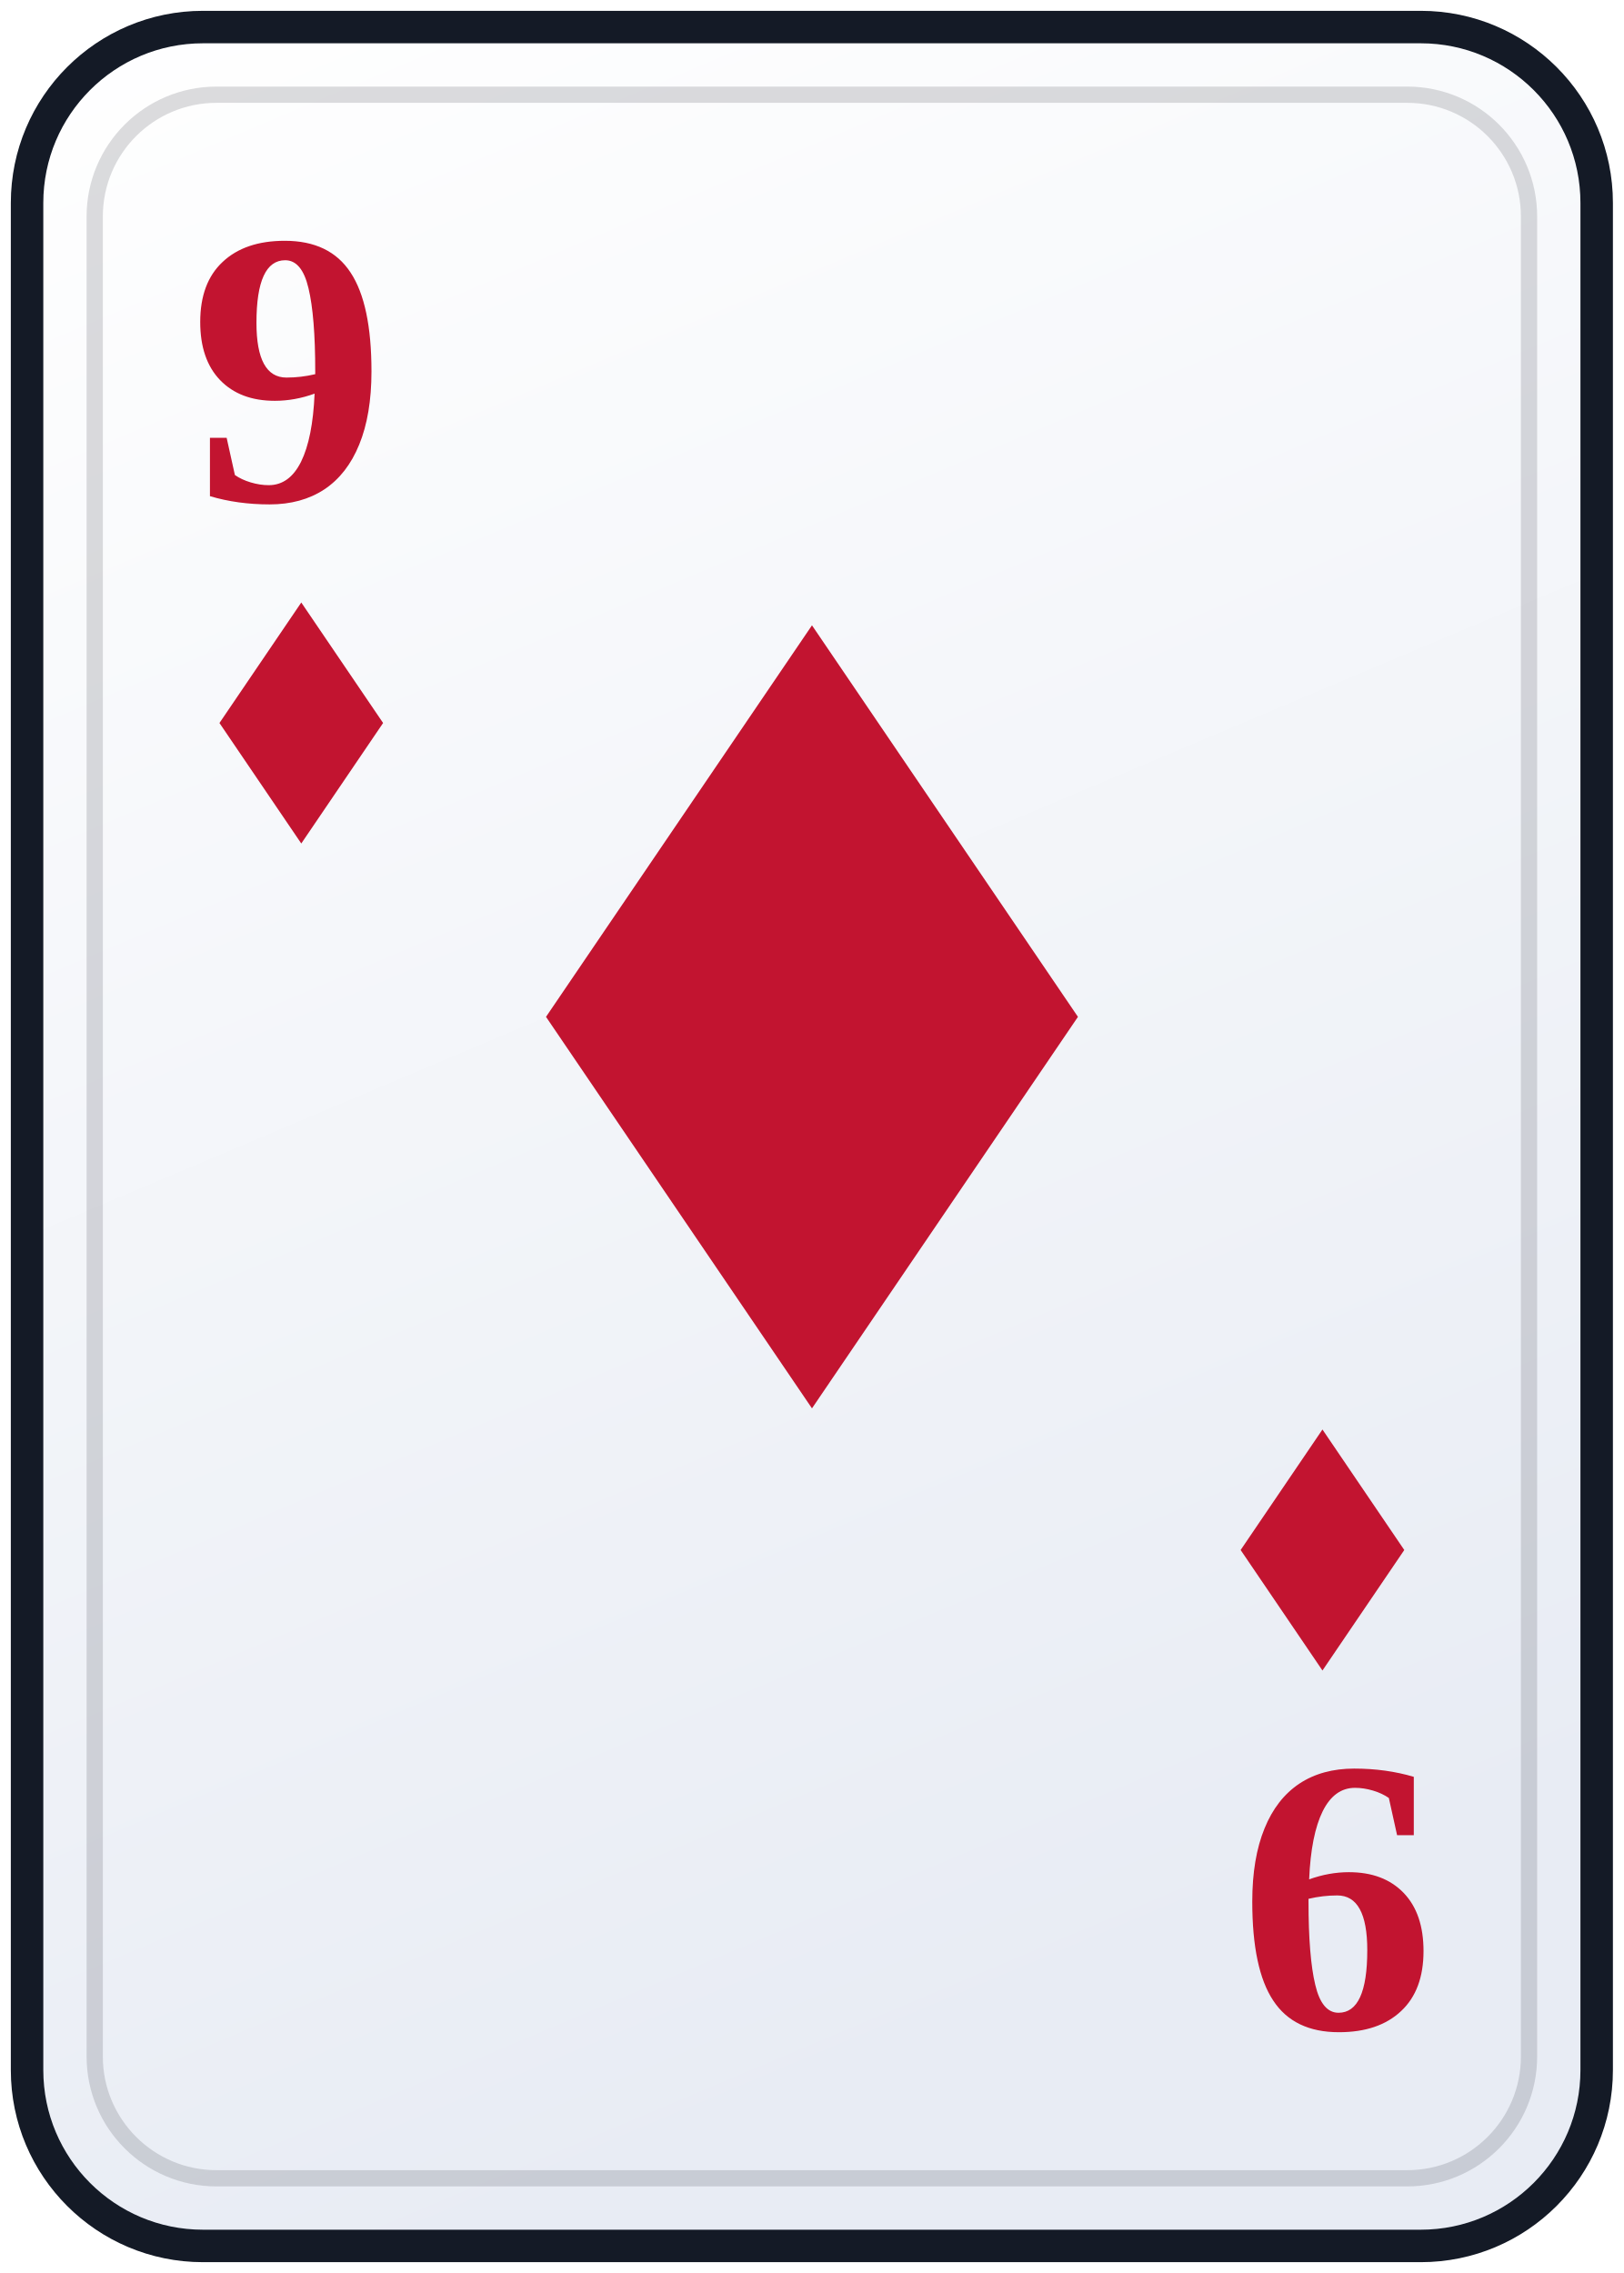
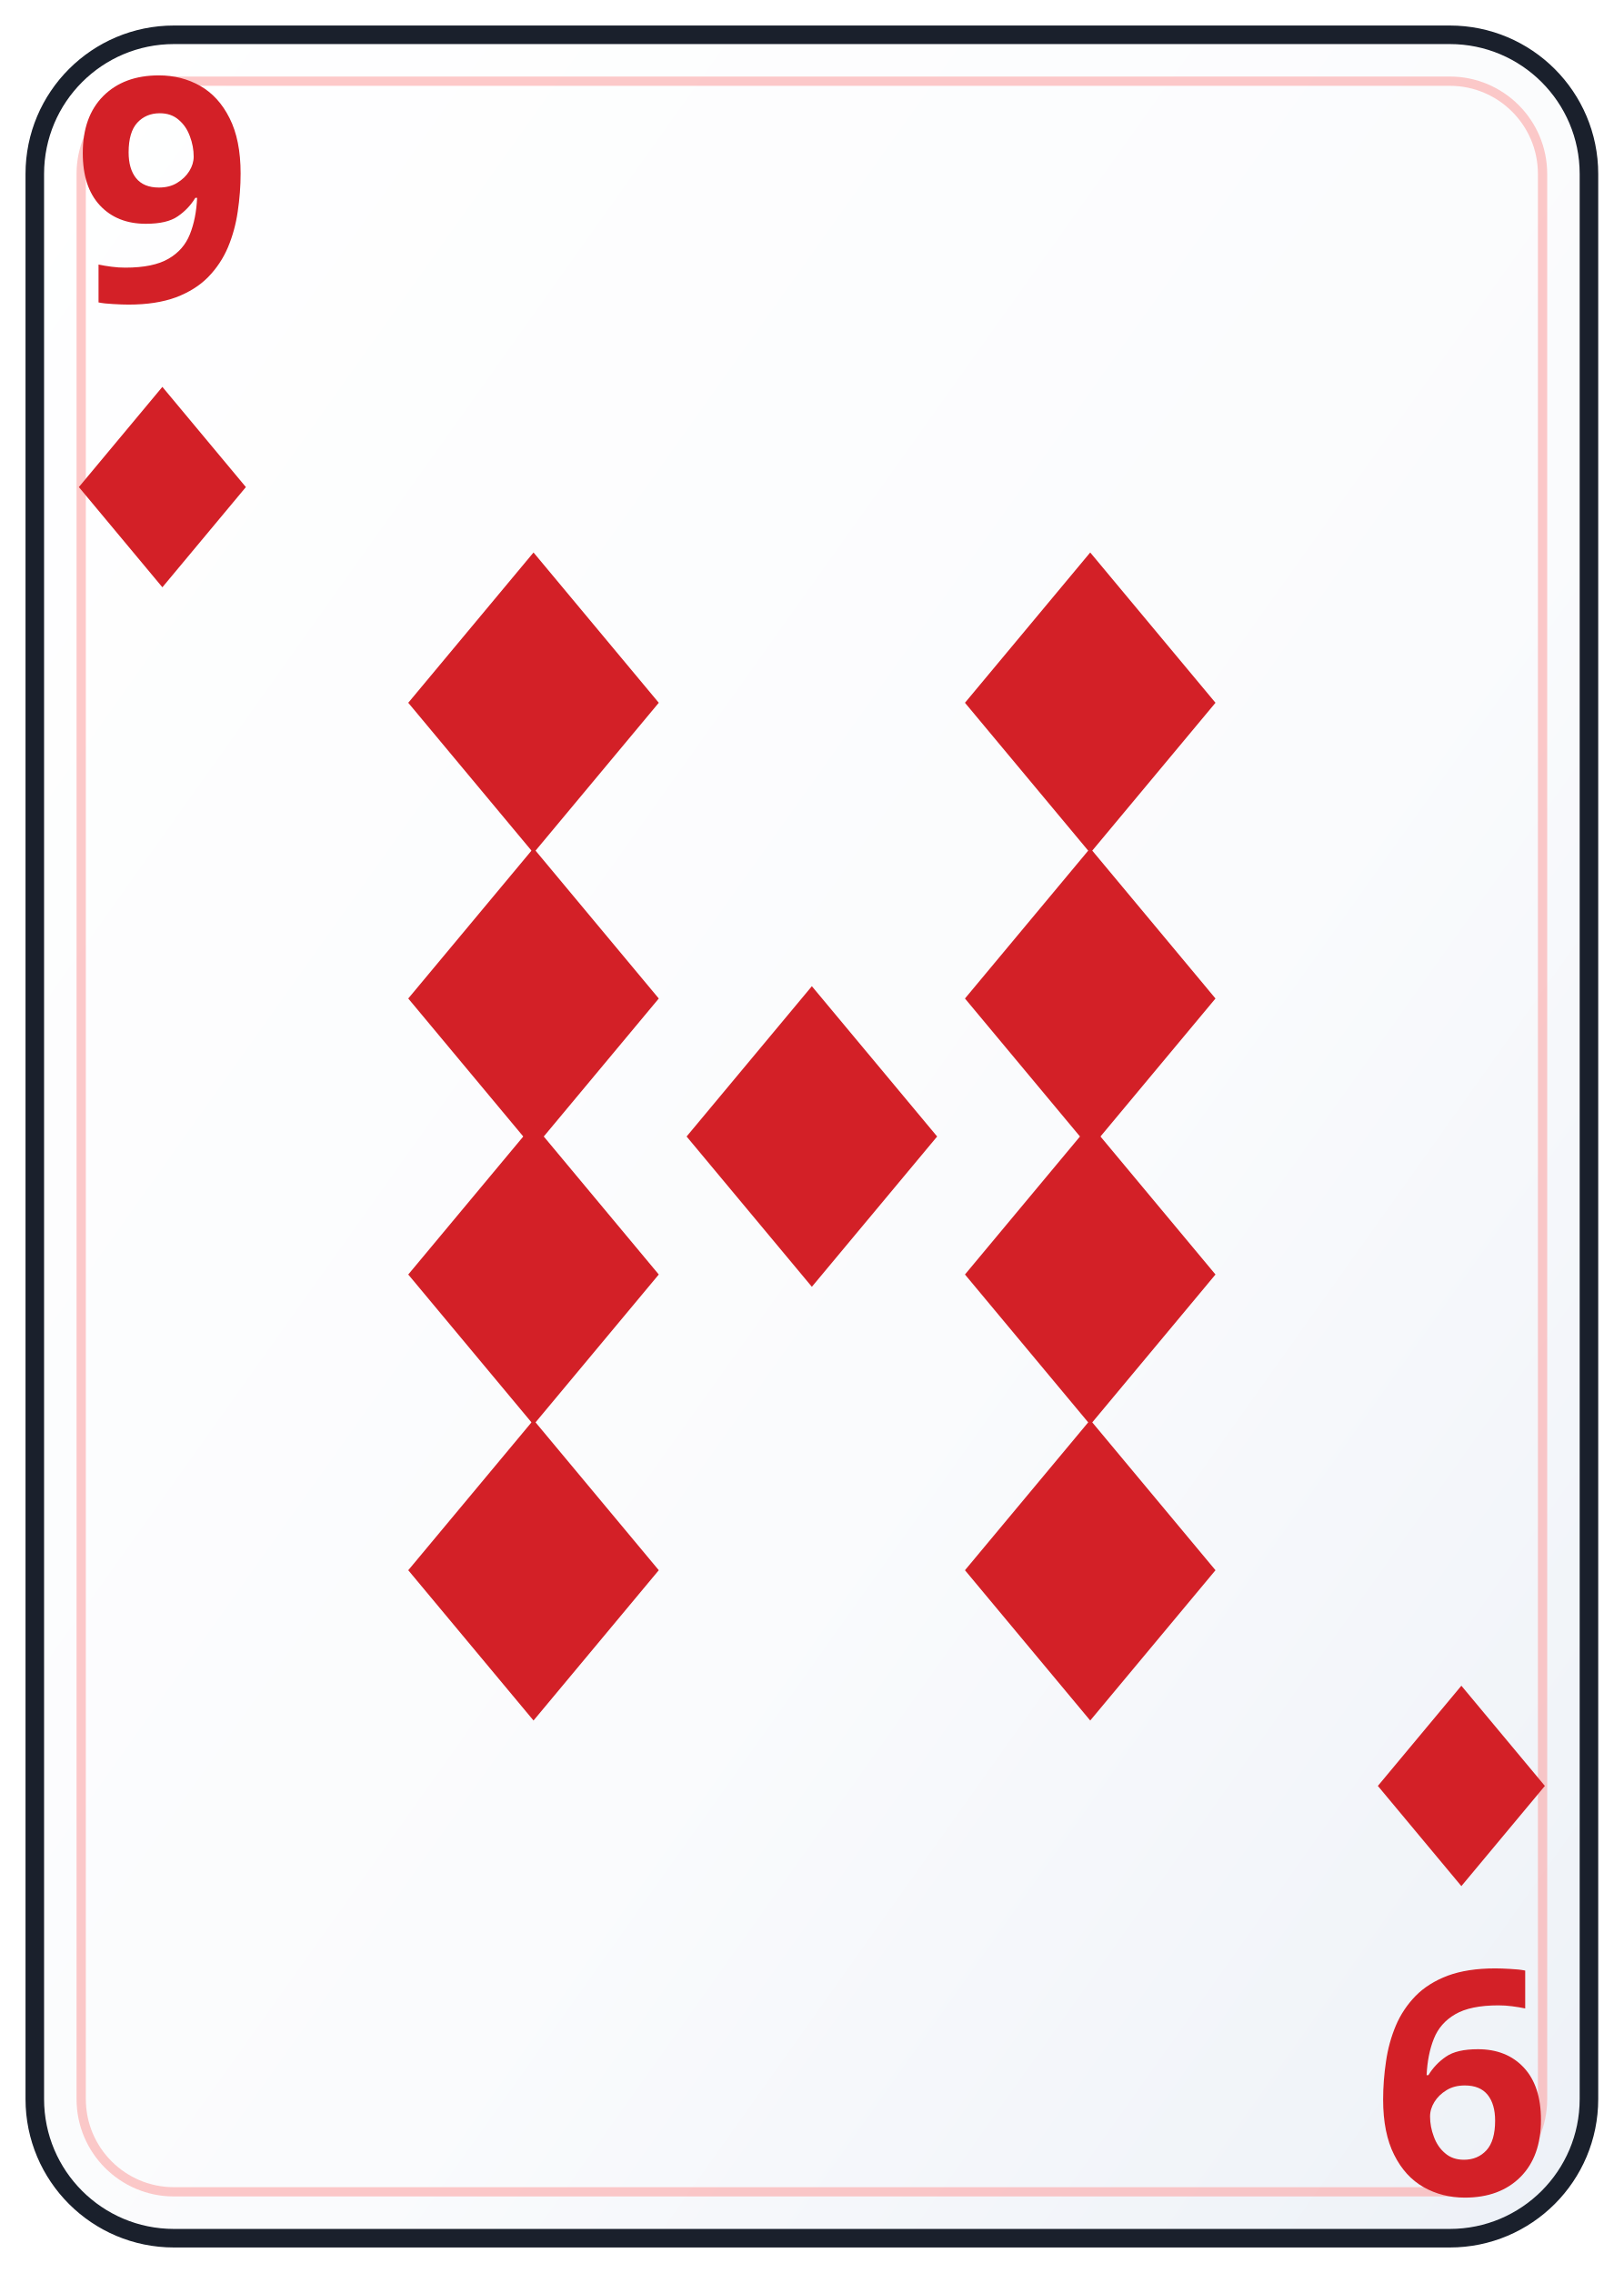
- <svg xmlns="http://www.w3.org/2000/svg" viewBox="0 0 120 168" width="120" height="168">
+ <svg xmlns="http://www.w3.org/2000/svg" viewBox="0 0 140 196" width="140" height="196">
  <defs>
-     <linearGradient id="paper" x1="0" y1="0" x2="0.3" y2="1">
-       <stop offset="0" stop-color="#ffffff" />
-       <stop offset="1" stop-color="#e8ecf4" />
+     <linearGradient id="cardBg" x1="0%" y1="0%" x2="100%" y2="100%">
+       <stop offset="0%" stop-color="#ffffff" />
+       <stop offset="60%" stop-color="#fafbfd" />
+       <stop offset="100%" stop-color="#edf1f7" />
    </linearGradient>
  </defs>
-   <rect x="2" y="2" width="116" height="164" rx="13" fill="url(#paper)" stroke="#141a26" stroke-width="2.4" />
-   <rect x="7" y="7" width="106" height="154" rx="9" fill="none" stroke="#141a26" stroke-opacity="0.15" stroke-width="1.2" />
-   <g fill="#c21430">
-     <text x="14" y="37" font-family="Georgia,'Times New Roman',serif" font-size="29" font-weight="700">9</text>
-     <text x="15" y="62" font-family="'Segoe UI Symbol','Apple Symbols','Noto Sans Symbols 2','DejaVu Sans',serif" font-size="24">♦</text>
+   <rect x="3" y="3" width="134" height="190" rx="12" fill="url(#cardBg)" stroke="#1a202c" stroke-width="1.6" />
+   <rect x="7" y="7" width="126" height="182" rx="8" fill="none" stroke="#fca5a5" stroke-width="0.8" opacity="0.6" />
+   <g transform="translate(14, 26)">
+     <text x="0" y="0" font-family="'Cinzel', 'Segoe UI', 'Helvetica Neue', serif" font-size="27" font-weight="800" text-anchor="middle" fill="#d32027">9</text>
+     <path d="M 0 -18 L 15 0 L 0 18 L -15 0 Z" fill="#d32027" transform="translate(0, 16) scale(0.48)" />
  </g>
-   <text x="60" y="103" text-anchor="middle" font-family="'Segoe UI Symbol','Apple Symbols','Noto Sans Symbols 2','DejaVu Sans',serif" font-size="78" fill="#c21430">♦</text>
-   <g transform="rotate(180 60 84)">
-     <g fill="#c21430">
-       <text x="14" y="37" font-family="Georgia,'Times New Roman',serif" font-size="29" font-weight="700">9</text>
-       <text x="15" y="62" font-family="'Segoe UI Symbol','Apple Symbols','Noto Sans Symbols 2','DejaVu Sans',serif" font-size="24">♦</text>
-     </g>
+   <path d="M 0 -18 L 15 0 L 0 18 L -15 0 Z" fill="#d32027" transform="translate(46, 60.6) scale(0.72)" />
+   <path d="M 0 -18 L 15 0 L 0 18 L -15 0 Z" fill="#d32027" transform="translate(94, 60.6) scale(0.72)" />
+   <path d="M 0 -18 L 15 0 L 0 18 L -15 0 Z" fill="#d32027" transform="translate(46, 86.1) scale(0.72)" />
+   <path d="M 0 -18 L 15 0 L 0 18 L -15 0 Z" fill="#d32027" transform="translate(94, 86.1) scale(0.72)" />
+   <path d="M 0 -18 L 15 0 L 0 18 L -15 0 Z" fill="#d32027" transform="translate(70, 98) scale(0.72)" />
+   <path d="M 0 -18 L 15 0 L 0 18 L -15 0 Z" fill="#d32027" transform="translate(46, 109.9) scale(0.72)" />
+   <path d="M 0 -18 L 15 0 L 0 18 L -15 0 Z" fill="#d32027" transform="translate(94, 109.9) scale(0.72)" />
+   <path d="M 0 -18 L 15 0 L 0 18 L -15 0 Z" fill="#d32027" transform="translate(46, 135.4) scale(0.72)" />
+   <path d="M 0 -18 L 15 0 L 0 18 L -15 0 Z" fill="#d32027" transform="translate(94, 135.4) scale(0.72)" />
+   <g transform="translate(126, 170) rotate(180)">
+     <text x="0" y="0" font-family="'Cinzel', 'Segoe UI', 'Helvetica Neue', serif" font-size="27" font-weight="800" text-anchor="middle" fill="#d32027">9</text>
+     <path d="M 0 -18 L 15 0 L 0 18 L -15 0 Z" fill="#d32027" transform="translate(0, 16) scale(0.48)" />
  </g>
</svg>
